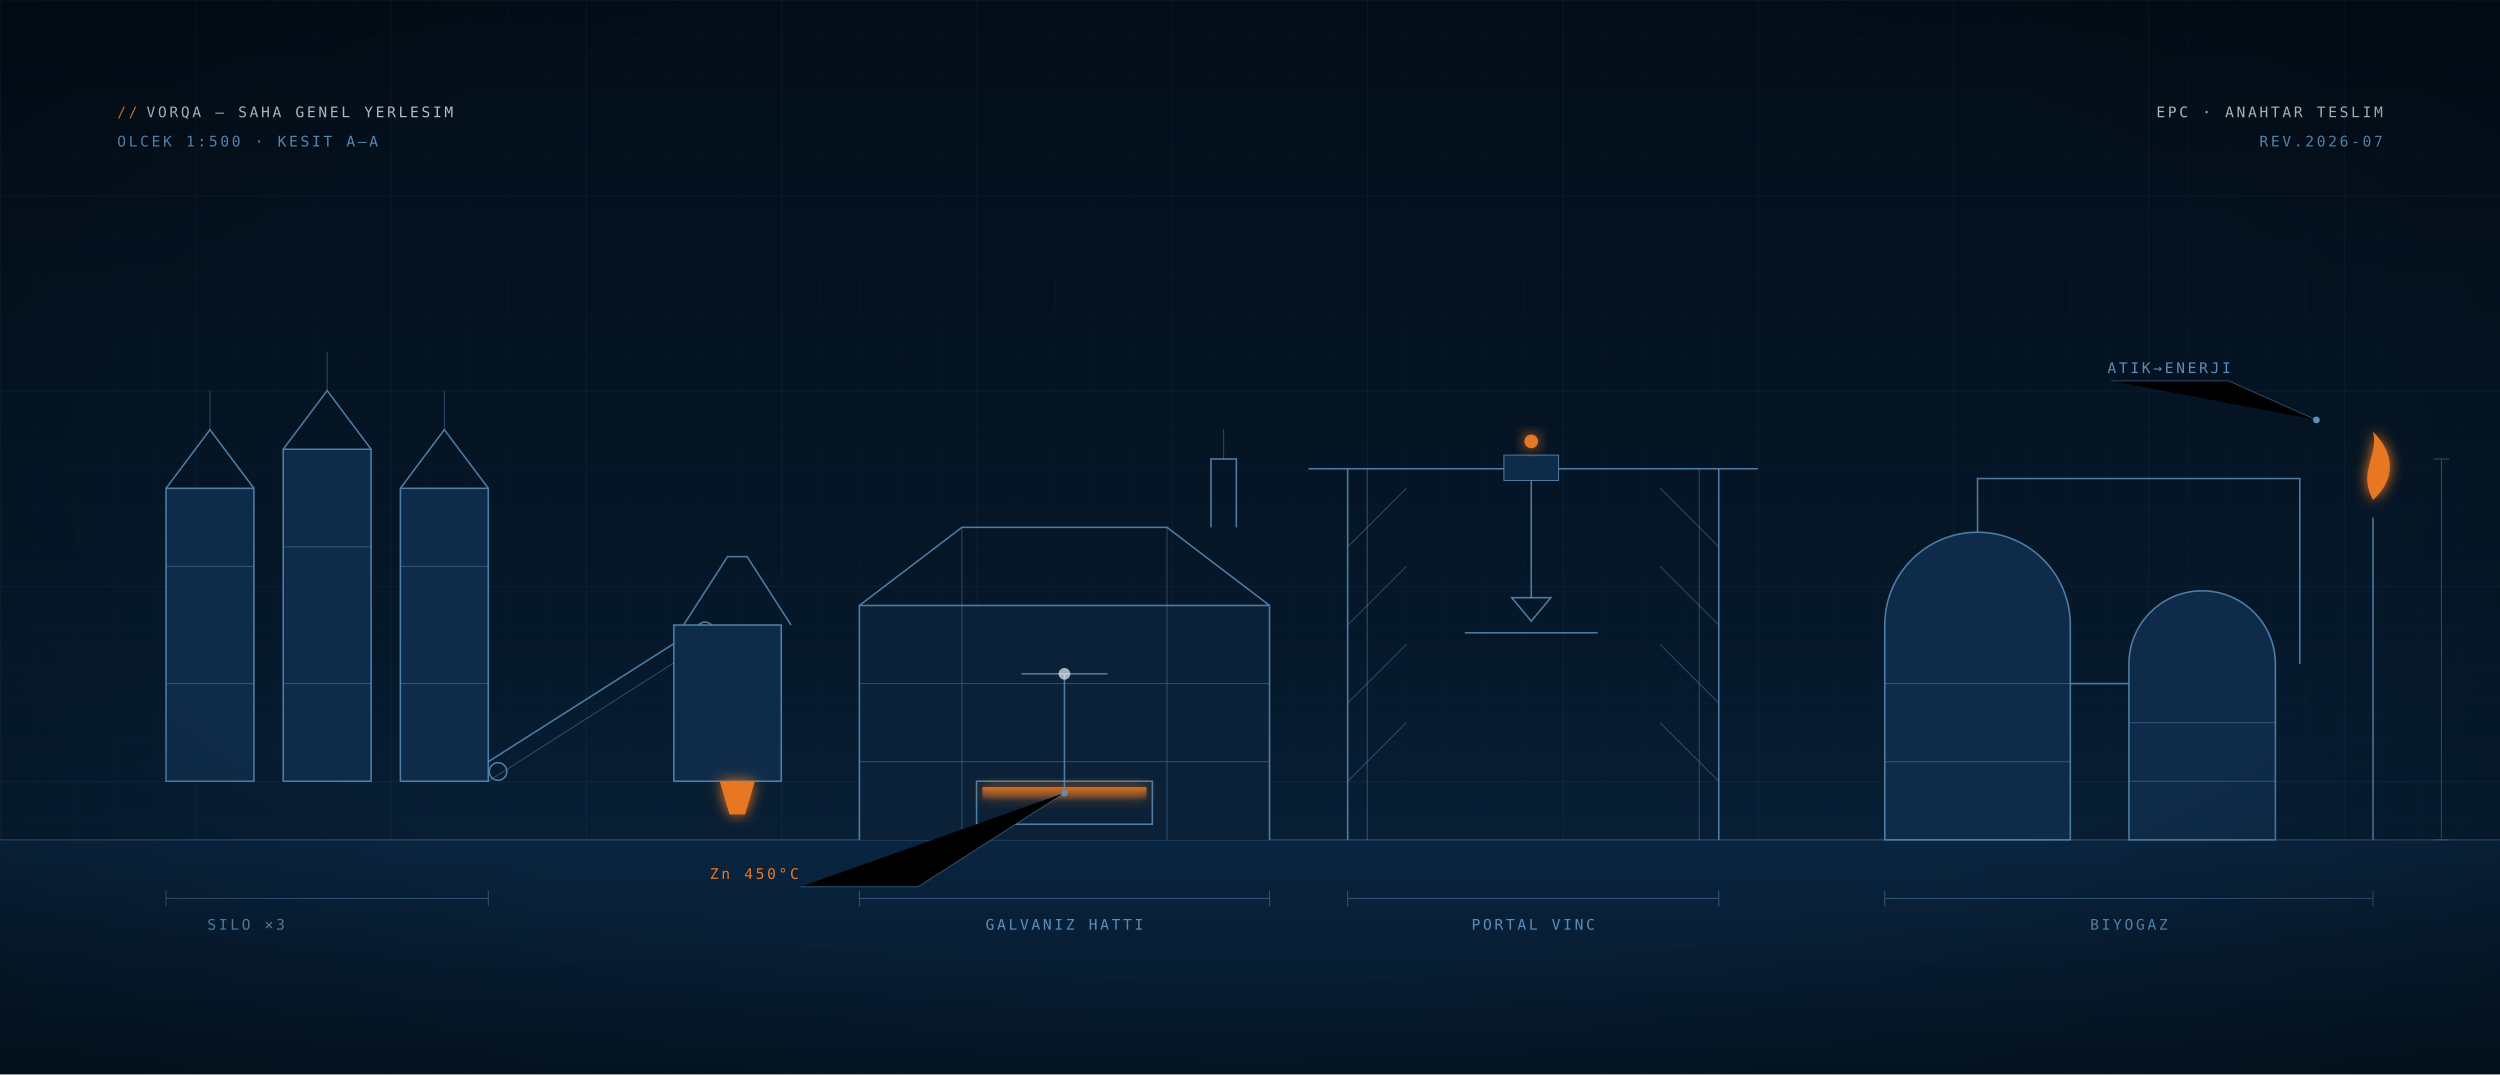
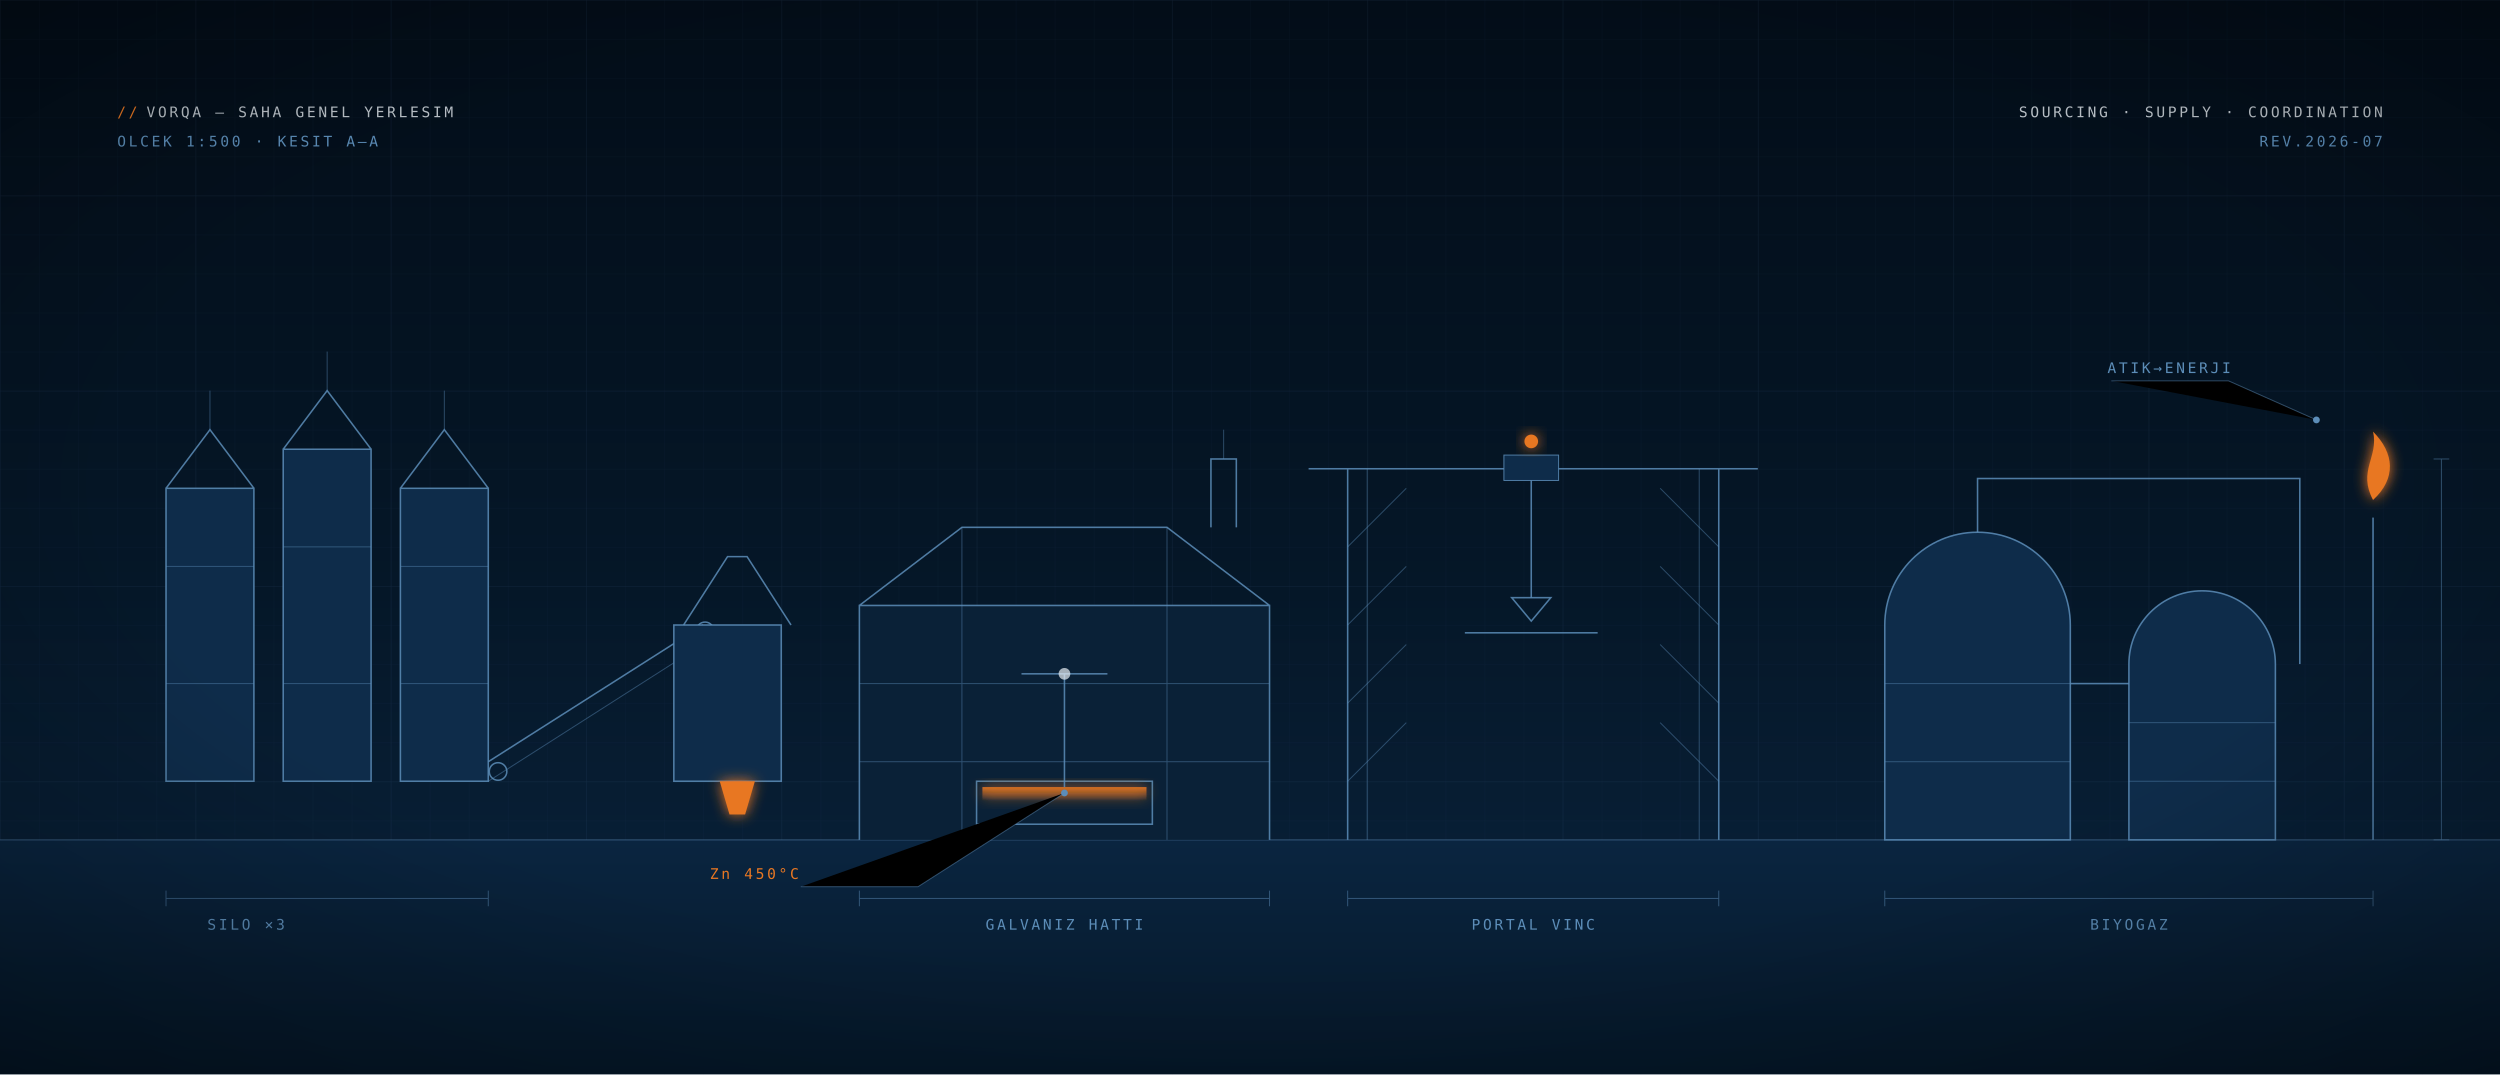
<svg xmlns="http://www.w3.org/2000/svg" viewBox="0 0 2560 1100" role="img" aria-label="Vorqa Global endüstriyel tesis panoraması — teknik çizim">
  <defs>
    <linearGradient id="sky" x1="0" y1="0" x2="0" y2="1">
      <stop offset="0" stop-color="#030d18" />
      <stop offset=".55" stop-color="#051728" />
      <stop offset="1" stop-color="#0A2540" />
    </linearGradient>
    <linearGradient id="ground" x1="0" y1="0" x2="0" y2="1">
      <stop offset="0" stop-color="#0A2540" />
      <stop offset="1" stop-color="#051728" />
    </linearGradient>
    <linearGradient id="oGlow" x1="0" y1="0" x2="0" y2="1">
      <stop offset="0" stop-color="#E87722" stop-opacity=".9" />
      <stop offset="1" stop-color="#E87722" stop-opacity="0" />
    </linearGradient>
    <radialGradient id="vign" cx=".5" cy=".45" r=".75">
      <stop offset=".6" stop-color="#000" stop-opacity="0" />
      <stop offset="1" stop-color="#000" stop-opacity=".35" />
    </radialGradient>
    <pattern id="grid" width="40" height="40" patternUnits="userSpaceOnUse">
      <path d="M40 0H0V40" fill="none" stroke="#5C8DB8" stroke-opacity=".055" stroke-width="1" />
    </pattern>
    <pattern id="gridMajor" width="200" height="200" patternUnits="userSpaceOnUse">
      <path d="M200 0H0V200" fill="none" stroke="#5C8DB8" stroke-opacity=".09" stroke-width="1" />
    </pattern>
    <filter id="glow" x="-60%" y="-60%" width="220%" height="220%">
      <feGaussianBlur stdDeviation="7" result="b" />
      <feMerge>
        <feMergeNode in="b" />
        <feMergeNode in="SourceGraphic" />
      </feMerge>
    </filter>
    <style>
.ln{stroke:#5C8DB8;stroke-width:1.6;fill:none;stroke-opacity:.85}
.lnT{stroke:#5C8DB8;stroke-width:1;fill:none;stroke-opacity:.45}
.fill{fill:#0E2C4A}
.fillD{fill:#0A2137}
.dim{stroke:#5C8DB8;stroke-width:1;stroke-opacity:.5}
.lbl{font-family:'JetBrains Mono','JetBrains Mono Variable',monospace;font-size:15px;letter-spacing:.18em;fill:#5C8DB8}
.lblO{fill:#E87722}
.lblM{fill:#E8EEF4;fill-opacity:.8}
</style>
  </defs>
  <rect width="2560" height="1100" fill="url(#sky)" />
  <rect width="2560" height="1100" fill="url(#grid)" />
  <rect width="2560" height="1100" fill="url(#gridMajor)" />
  <rect y="860" width="2560" height="240" fill="url(#ground)" />
  <line x1="0" y1="860" x2="2560" y2="860" stroke="#5C8DB8" stroke-opacity=".35" stroke-width="1.5" />
  <g>
    <g class="fill">
      <path d="M170 500 h90 v300 h-90 z" />
      <path d="M290 460 h90 v340 h-90 z" />
      <path d="M410 500 h90 v300 h-90 z" />
    </g>
    <g class="ln">
      <path d="M170 500 h90 v300 h-90 z M170 500 l45 -60 l45 60 M290 460 h90 v340 h-90 z M290 460 l45 -60 l45 60 M410 500 h90 v300 h-90 z M410 500 l45 -60 l45 60" />
      <path d="M215 440 v-40 M335 400 v-40 M455 440 v-40" class="lnT" />
    </g>
    <g class="lnT">
      <path d="M170 580 h90 M290 560 h90 M410 580 h90 M170 700 h90 M290 700 h90 M410 700 h90" />
    </g>
    <path class="ln" d="M500 780 L720 640" />
    <path class="lnT" d="M500 800 L735 650" />
    <circle cx="510" cy="790" r="9" class="ln" />
    <circle cx="722" cy="646" r="9" class="ln" />
    <rect x="690" y="640" width="110" height="160" class="fill" />
    <rect x="690" y="640" width="110" height="160" fill="none" class="ln" />
    <path class="ln" d="M700 640 l45 -70 h20 l45 70" />
    <path d="M737 800 h36 l-10 34 h-16 z" fill="#E87722" filter="url(#glow)" />
  </g>
  <g>
    <path class="fillD" d="M880 620 h420 v240 h-420 z" />
    <path class="ln" d="M880 860 v-240 h420 v240 M880 620 l105 -80 h210 l105 80" />
    <path class="lnT" d="M985 540 v320 M1195 540 v320 M880 700 h420 M880 780 h420" />
    <rect x="1000" y="800" width="180" height="44" class="ln" fill="#0A2137" />
    <rect x="1006" y="806" width="168" height="14" fill="url(#oGlow)" filter="url(#glow)" />
    <path class="ln" d="M1046 690 h88 M1090 690 v116" stroke="#E8EEF4" stroke-opacity=".7" />
    <circle cx="1090" cy="690" r="6" fill="#E8EEF4" fill-opacity=".7" />
    <path class="ln" d="M1240 540 v-70 h26 v70" />
    <path class="lnT" d="M1253 470 v-30" />
  </g>
  <g>
    <path class="ln" d="M1380 860 v-380 M1760 860 v-380 M1340 480 h460" />
    <path class="lnT" d="M1380 560 l60 -60 M1380 640 l60 -60 M1380 720 l60 -60 M1380 800 l60 -60 M1760 560 l-60 -60 M1760 640 l-60 -60 M1760 720 l-60 -60 M1760 800 l-60 -60" />
    <path class="lnT" d="M1400 480 v380 M1740 480 v380" />
    <rect x="1540" y="466" width="56" height="26" class="fill" stroke="#5C8DB8" stroke-opacity=".85" />
    <path class="ln" d="M1568 492 v120" />
    <path class="ln" d="M1548 612 h40 l-20 24 z" />
    <path class="ln" d="M1500 648 h136" stroke="#E8EEF4" stroke-opacity=".75" stroke-width="5" />
    <circle cx="1568" cy="452" r="7" fill="#E87722" filter="url(#glow)" />
  </g>
  <g>
    <g class="fill">
      <path d="M1930 640 a95 95 0 0 1 190 0 v220 h-190 z" />
      <path d="M2180 680 a75 75 0 0 1 150 0 v180 h-150 z" />
    </g>
    <g class="ln">
      <path d="M1930 640 a95 95 0 0 1 190 0 v220 h-190 v-220 M2180 680 a75 75 0 0 1 150 0 v180 h-150 v-180" />
    </g>
    <path class="lnT" d="M1930 700 h190 M1930 780 h190 M2180 740 h150 M2180 800 h150" />
    <path class="ln" d="M2120 700 h60 M2025 545 v-55 h330 v190" />
    <path class="ln" d="M2430 860 v-330" />
    <path d="M2430 512 c-16 -30 6 -44 0 -70 c22 22 24 48 0 70 z" fill="#E87722" filter="url(#glow)" />
  </g>
  <g class="dim">
    <path d="M170 920 h330 M170 912 v16 M500 912 v16" />
    <path d="M880 920 h420 M880 912 v16 M1300 912 v16" />
    <path d="M1380 920 h380 M1380 912 v16 M1760 912 v16" />
    <path d="M1930 920 h500 M1930 912 v16 M2430 912 v16" />
    <path d="M2500 860 v-390 M2492 860 h16 M2492 470 h16" />
  </g>
  <g class="lbl">
    <text x="252" y="952" text-anchor="middle">SILO ×3</text>
    <text x="1090" y="952" text-anchor="middle">GALVANIZ HATTI</text>
    <text x="1570" y="952" text-anchor="middle">PORTAL VINC</text>
    <text x="2180" y="952" text-anchor="middle">BIYOGAZ</text>
  </g>
  <g class="lbl">
    <text x="120" y="120" class="lblO">//</text>
    <text x="150" y="120" class="lblM">VORQA — SAHA GENEL YERLESIM</text>
    <text x="120" y="150">OLCEK 1:500 · KESIT A—A</text>
-     <text x="2440" y="120" text-anchor="end" class="lblM">EPC · ANAHTAR TESLIM</text>
+     <text x="2440" y="120" text-anchor="end" class="lblM">SOURCING · SUPPLY · COORDINATION</text>
    <text x="2440" y="150" text-anchor="end">REV.2026-07</text>
  </g>
  <path class="dim" d="M2372 430 l-90 -40 h-120" />
  <circle cx="2372" cy="430" r="3.5" fill="#5C8DB8" />
  <text x="2158" y="382" class="lbl">ATIK→ENERJI</text>
  <path class="dim" d="M1090 812 l-150 96 h-120" />
  <circle cx="1090" cy="812" r="3.5" fill="#5C8DB8" />
  <text x="818" y="900" class="lbl lblO" text-anchor="end">Zn 450°C</text>
  <rect width="2560" height="1100" fill="url(#vign)" />
</svg>
